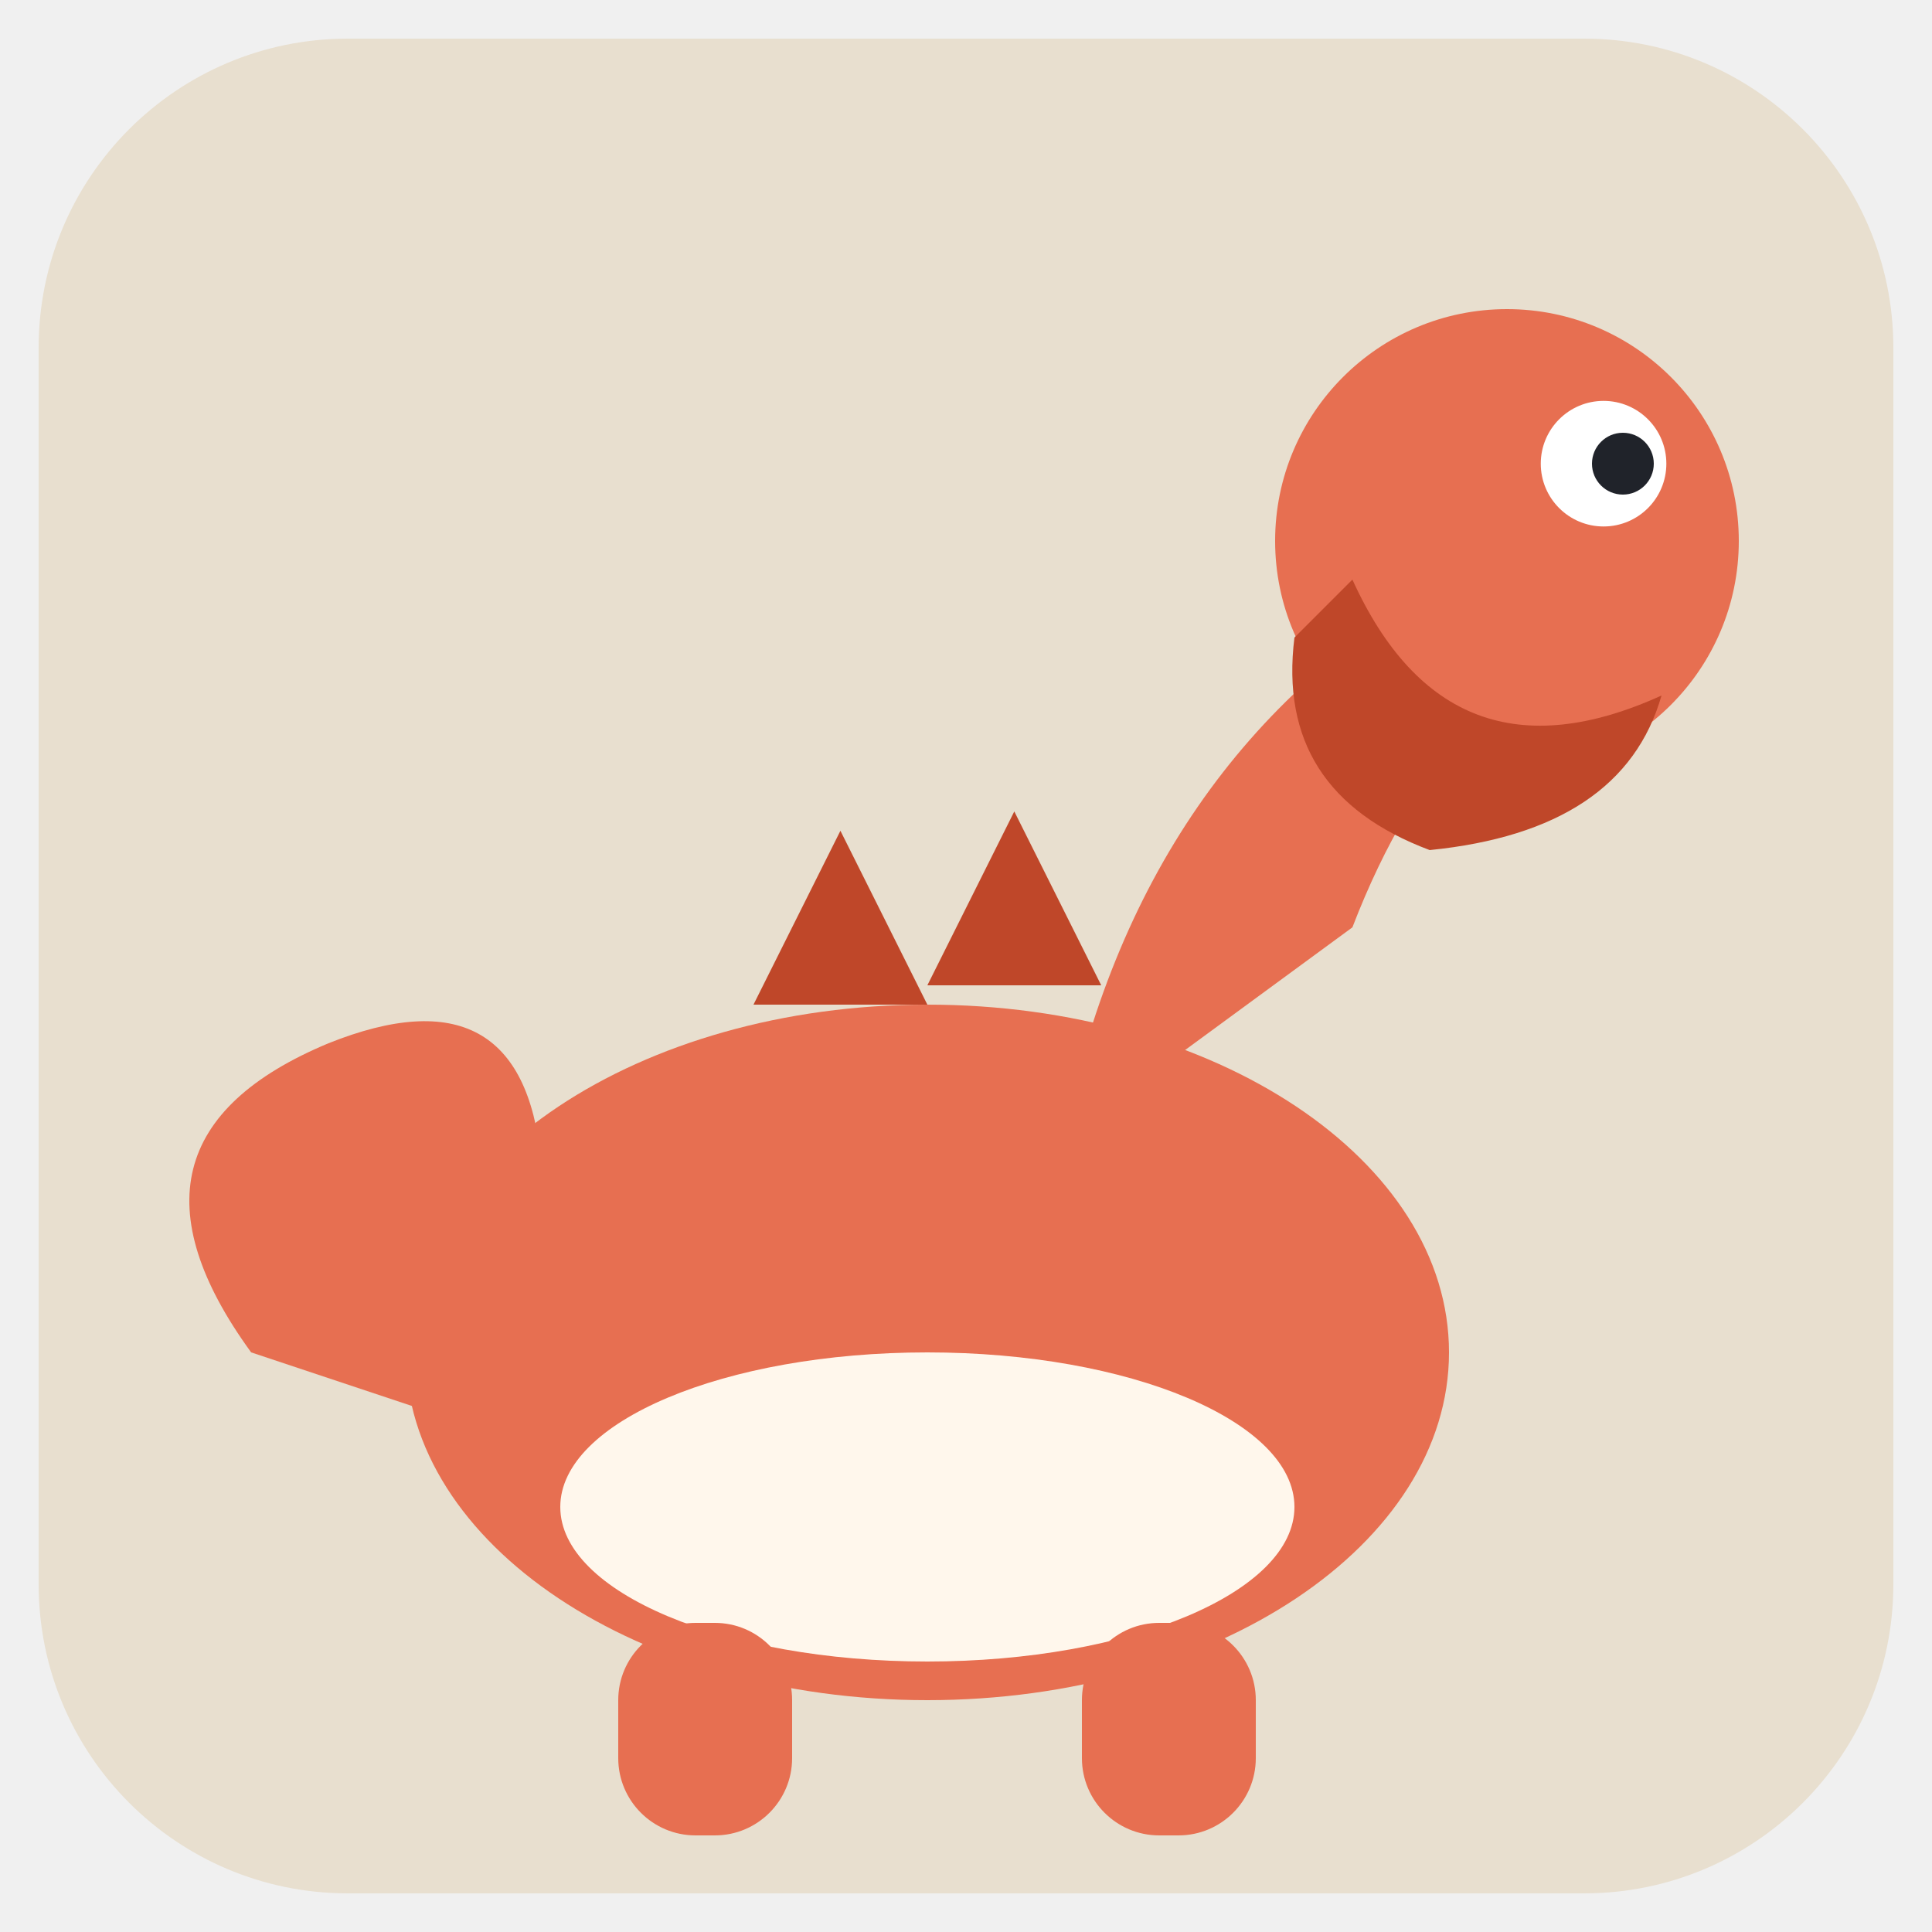
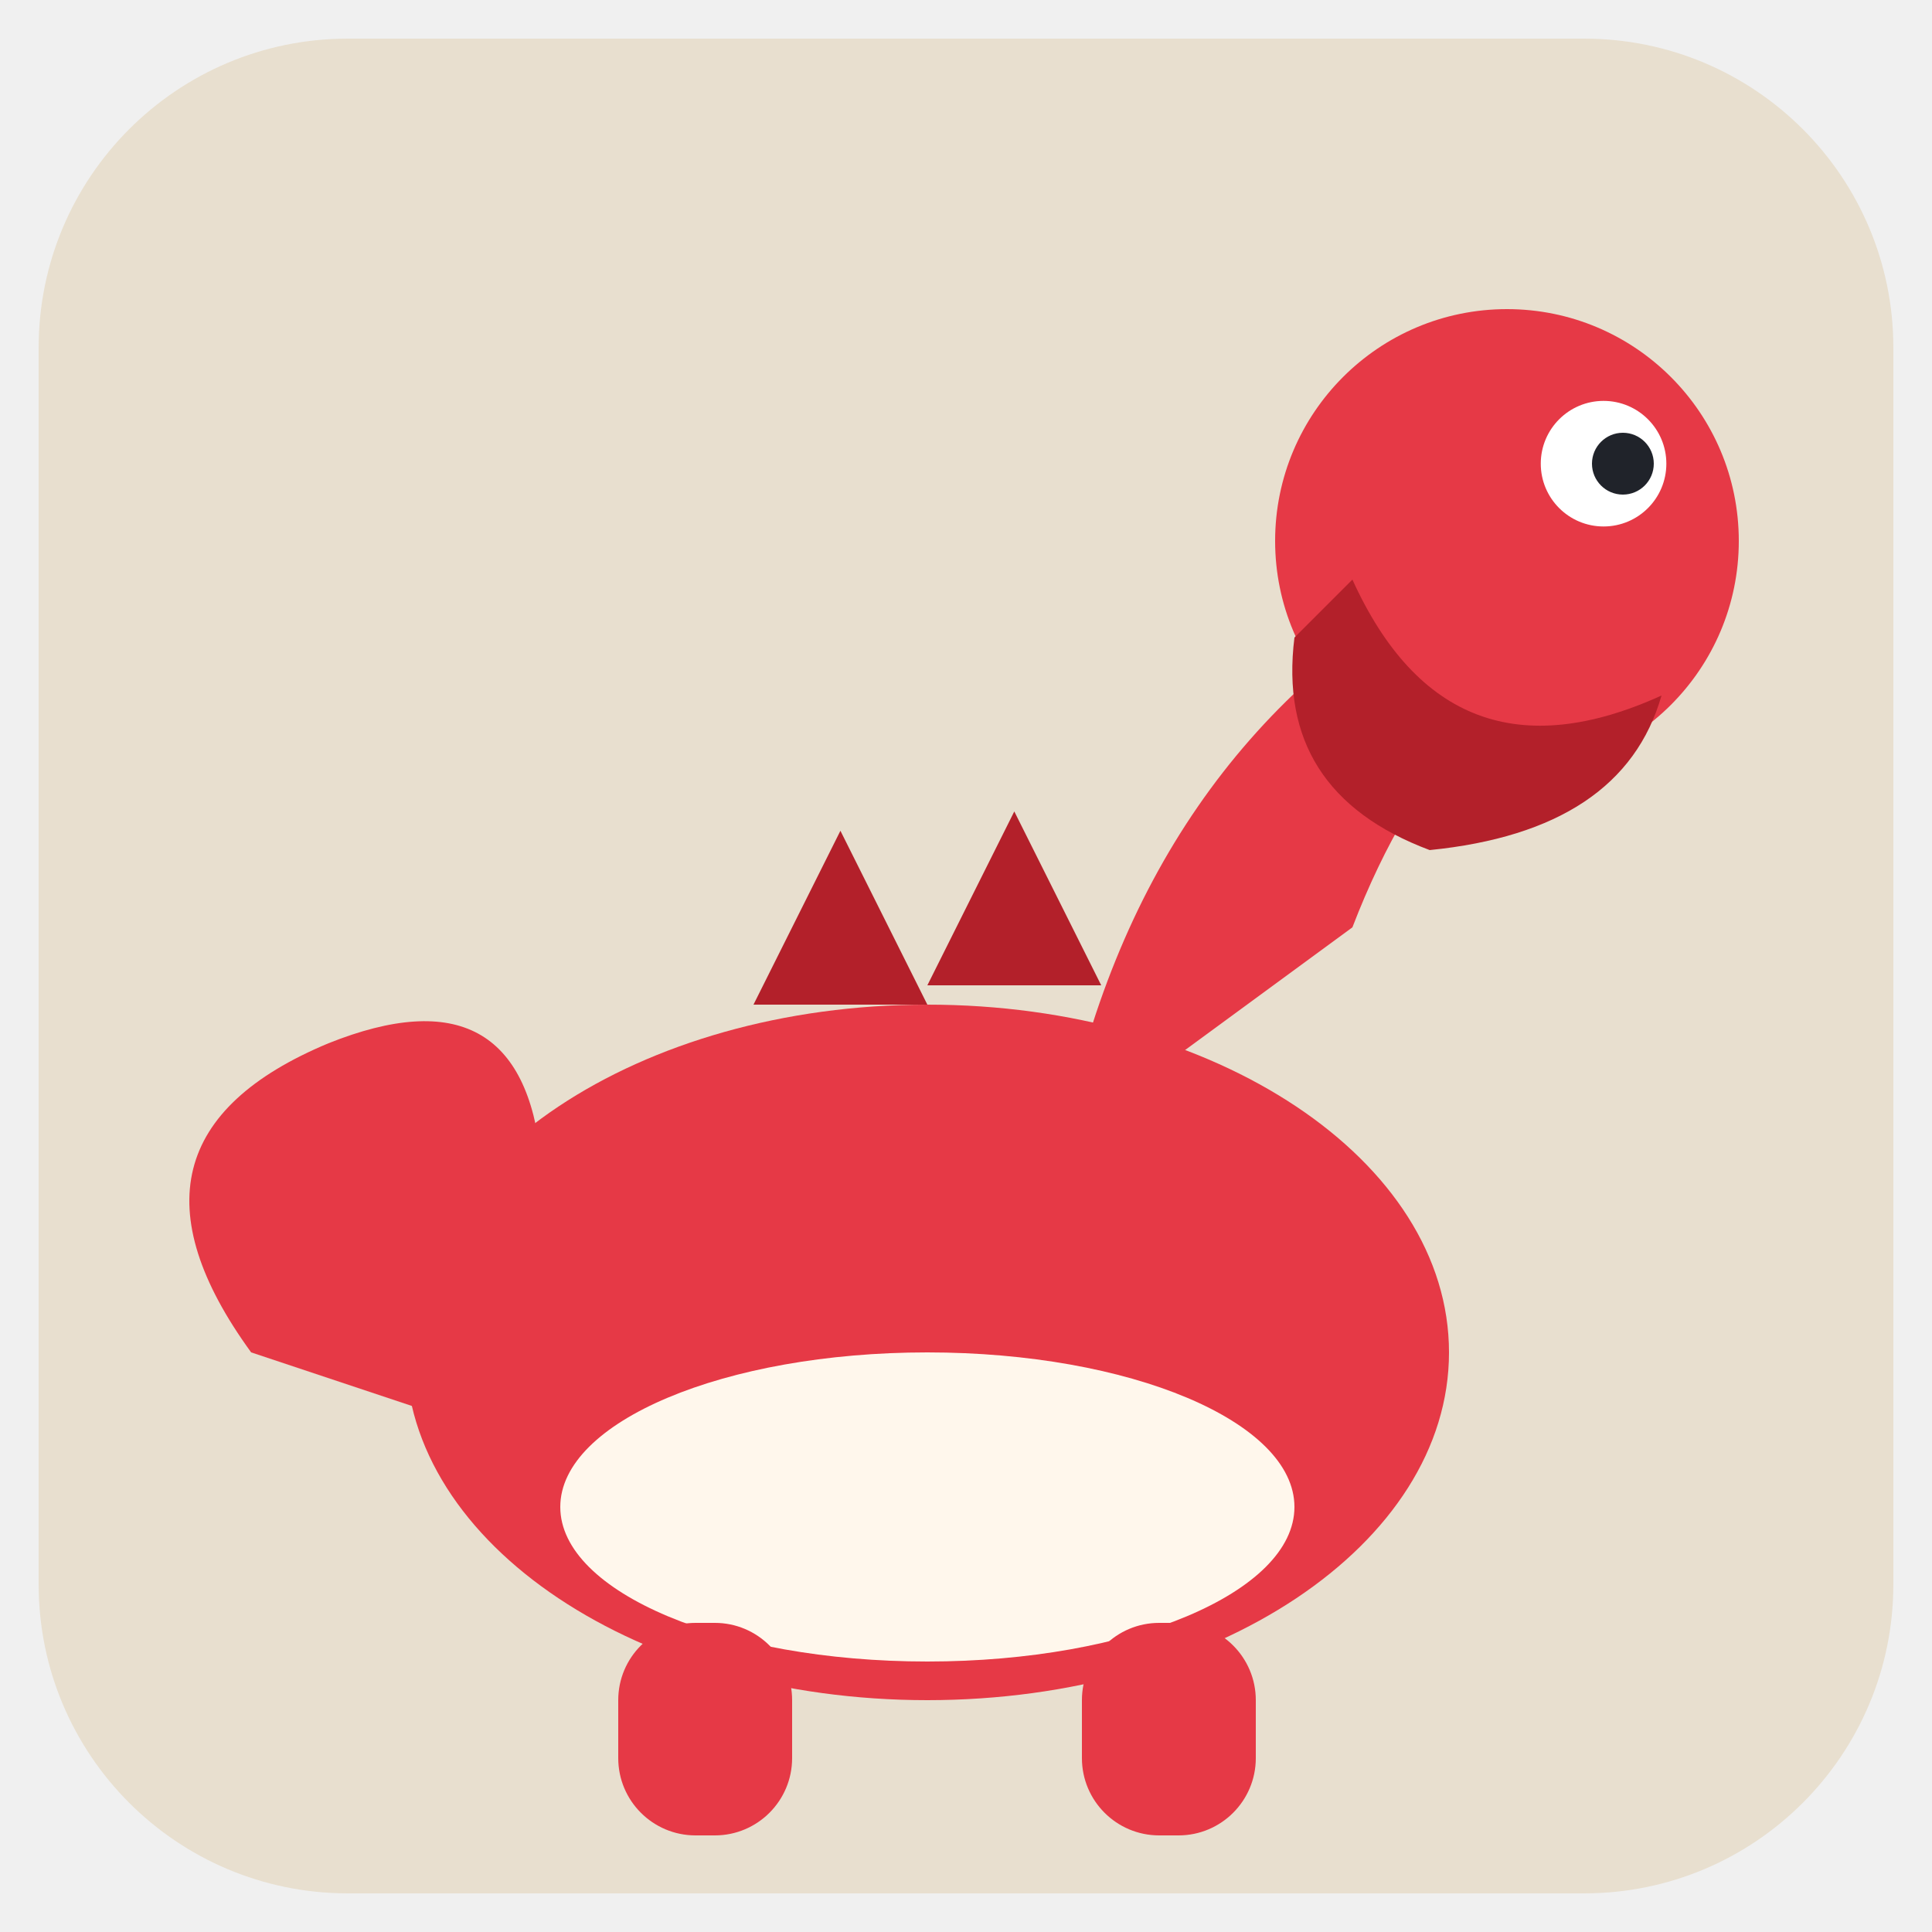
<svg xmlns="http://www.w3.org/2000/svg" viewBox="0 0 200 200">
  <rect x="4" y="4" width="192" height="192" rx="32" fill="#e8dfcf" />
  <g>
-     <path d="M26 140 Q10 118 34 108 Q54 100 56 120 L50 148 Z" fill="#e76f51" />
-     <ellipse cx="96" cy="140" rx="54" ry="36" fill="#e76f51" />
+     <path d="M26 140 Q10 118 34 108 Q54 100 56 120 L50 148 Z" fill="#e63946" />
+     <ellipse cx="96" cy="140" rx="54" ry="36" fill="#e63946" />
    <ellipse cx="96" cy="156" rx="38" ry="16" fill="#fff7ec" />
-     <path d="M110 118 Q118 78 150 60 Q168 50 170 64 Q150 70 140 96 Z" fill="#e76f51" />
-     <circle cx="156" cy="56" r="24" fill="#e76f51" />
-     <path d="M140 60 Q150 82 172 72 Q168 86 148 88 Q132 82 134 66 Z" fill="#bf4729" />
+     <path d="M110 118 Q118 78 150 60 Q168 50 170 64 Q150 70 140 96 Z" fill="#e63946" />
+     <circle cx="156" cy="56" r="24" fill="#e63946" />
+     <path d="M140 60 Q150 82 172 72 Q168 86 148 88 Q132 82 134 66 Z" fill="#b3202a" />
    <circle cx="166" cy="48" r="6.5" fill="#ffffff" />
    <circle cx="168" cy="48" r="3.2" fill="#20232a" />
-     <g fill="#bf4729">
+     <g fill="#b3202a">
      <polygon points="78,104 87,86 96,104" />
      <polygon points="96,102 105,84 114,102" />
    </g>
-     <rect x="64" y="168" width="18" height="22" rx="8" fill="#e76f51" />
-     <rect x="112" y="168" width="18" height="22" rx="8" fill="#e76f51" />
+     <rect x="64" y="168" width="18" height="22" rx="8" fill="#e63946" />
+     <rect x="112" y="168" width="18" height="22" rx="8" fill="#e63946" />
  </g>
</svg>
